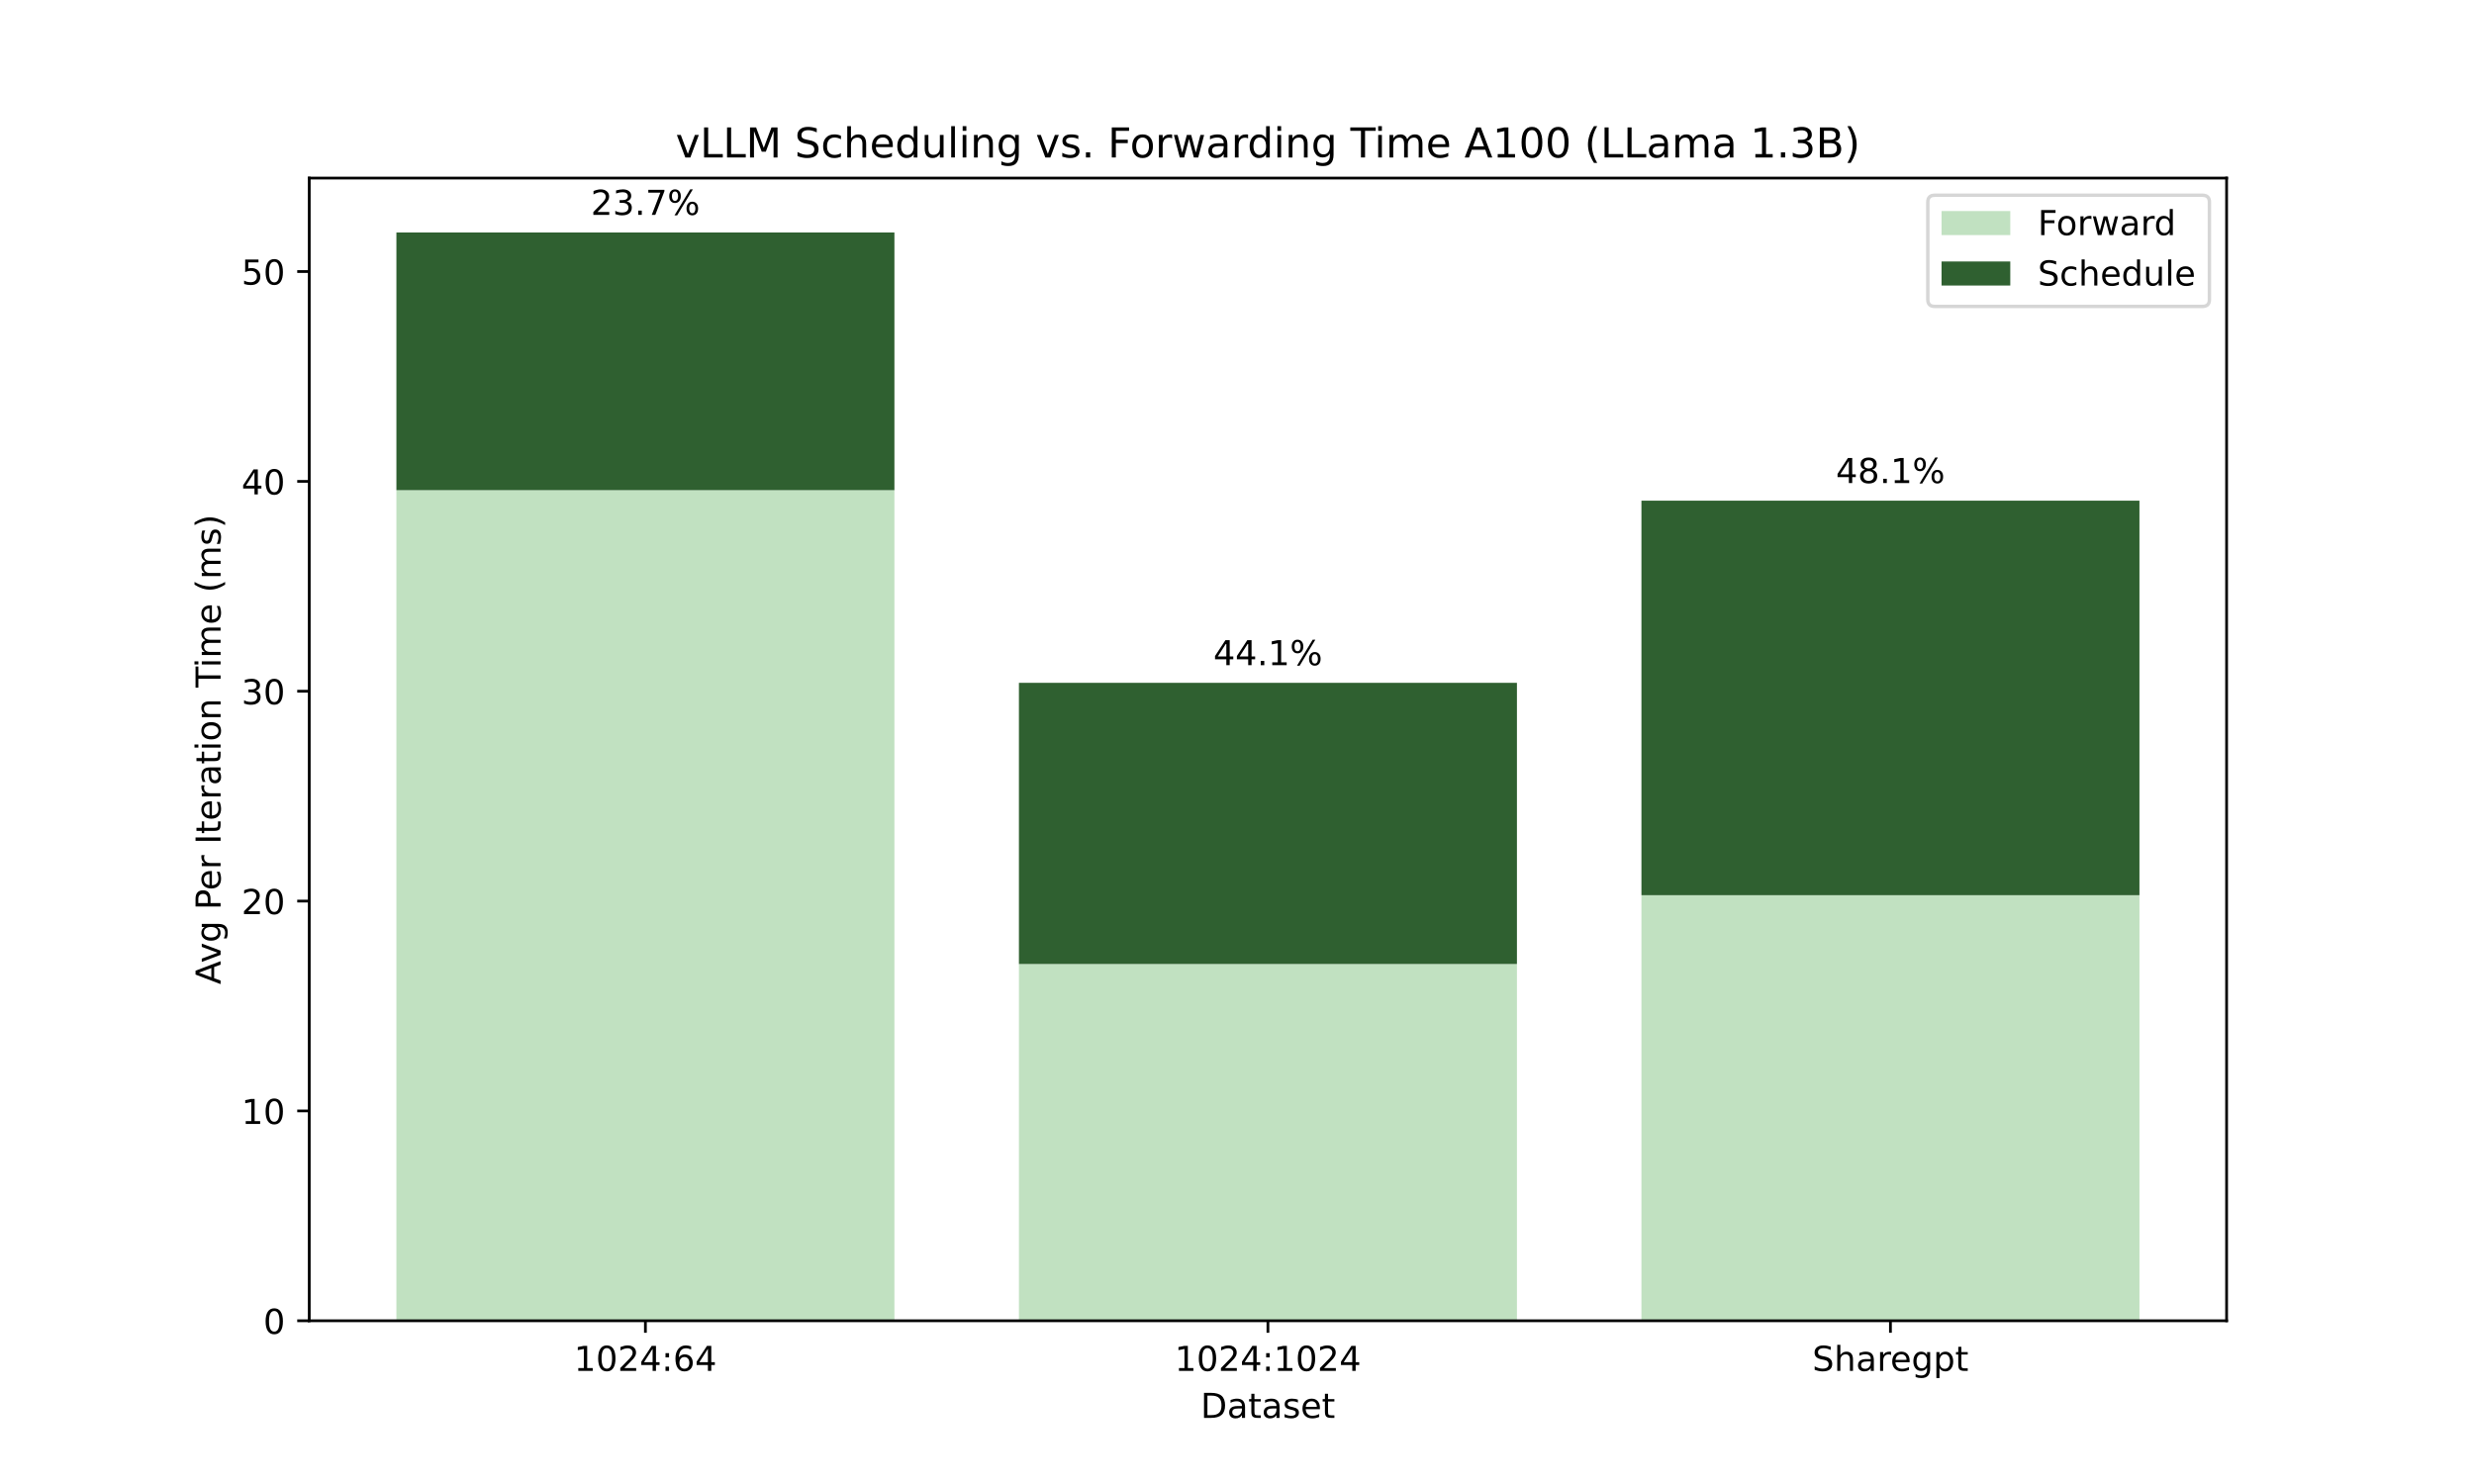
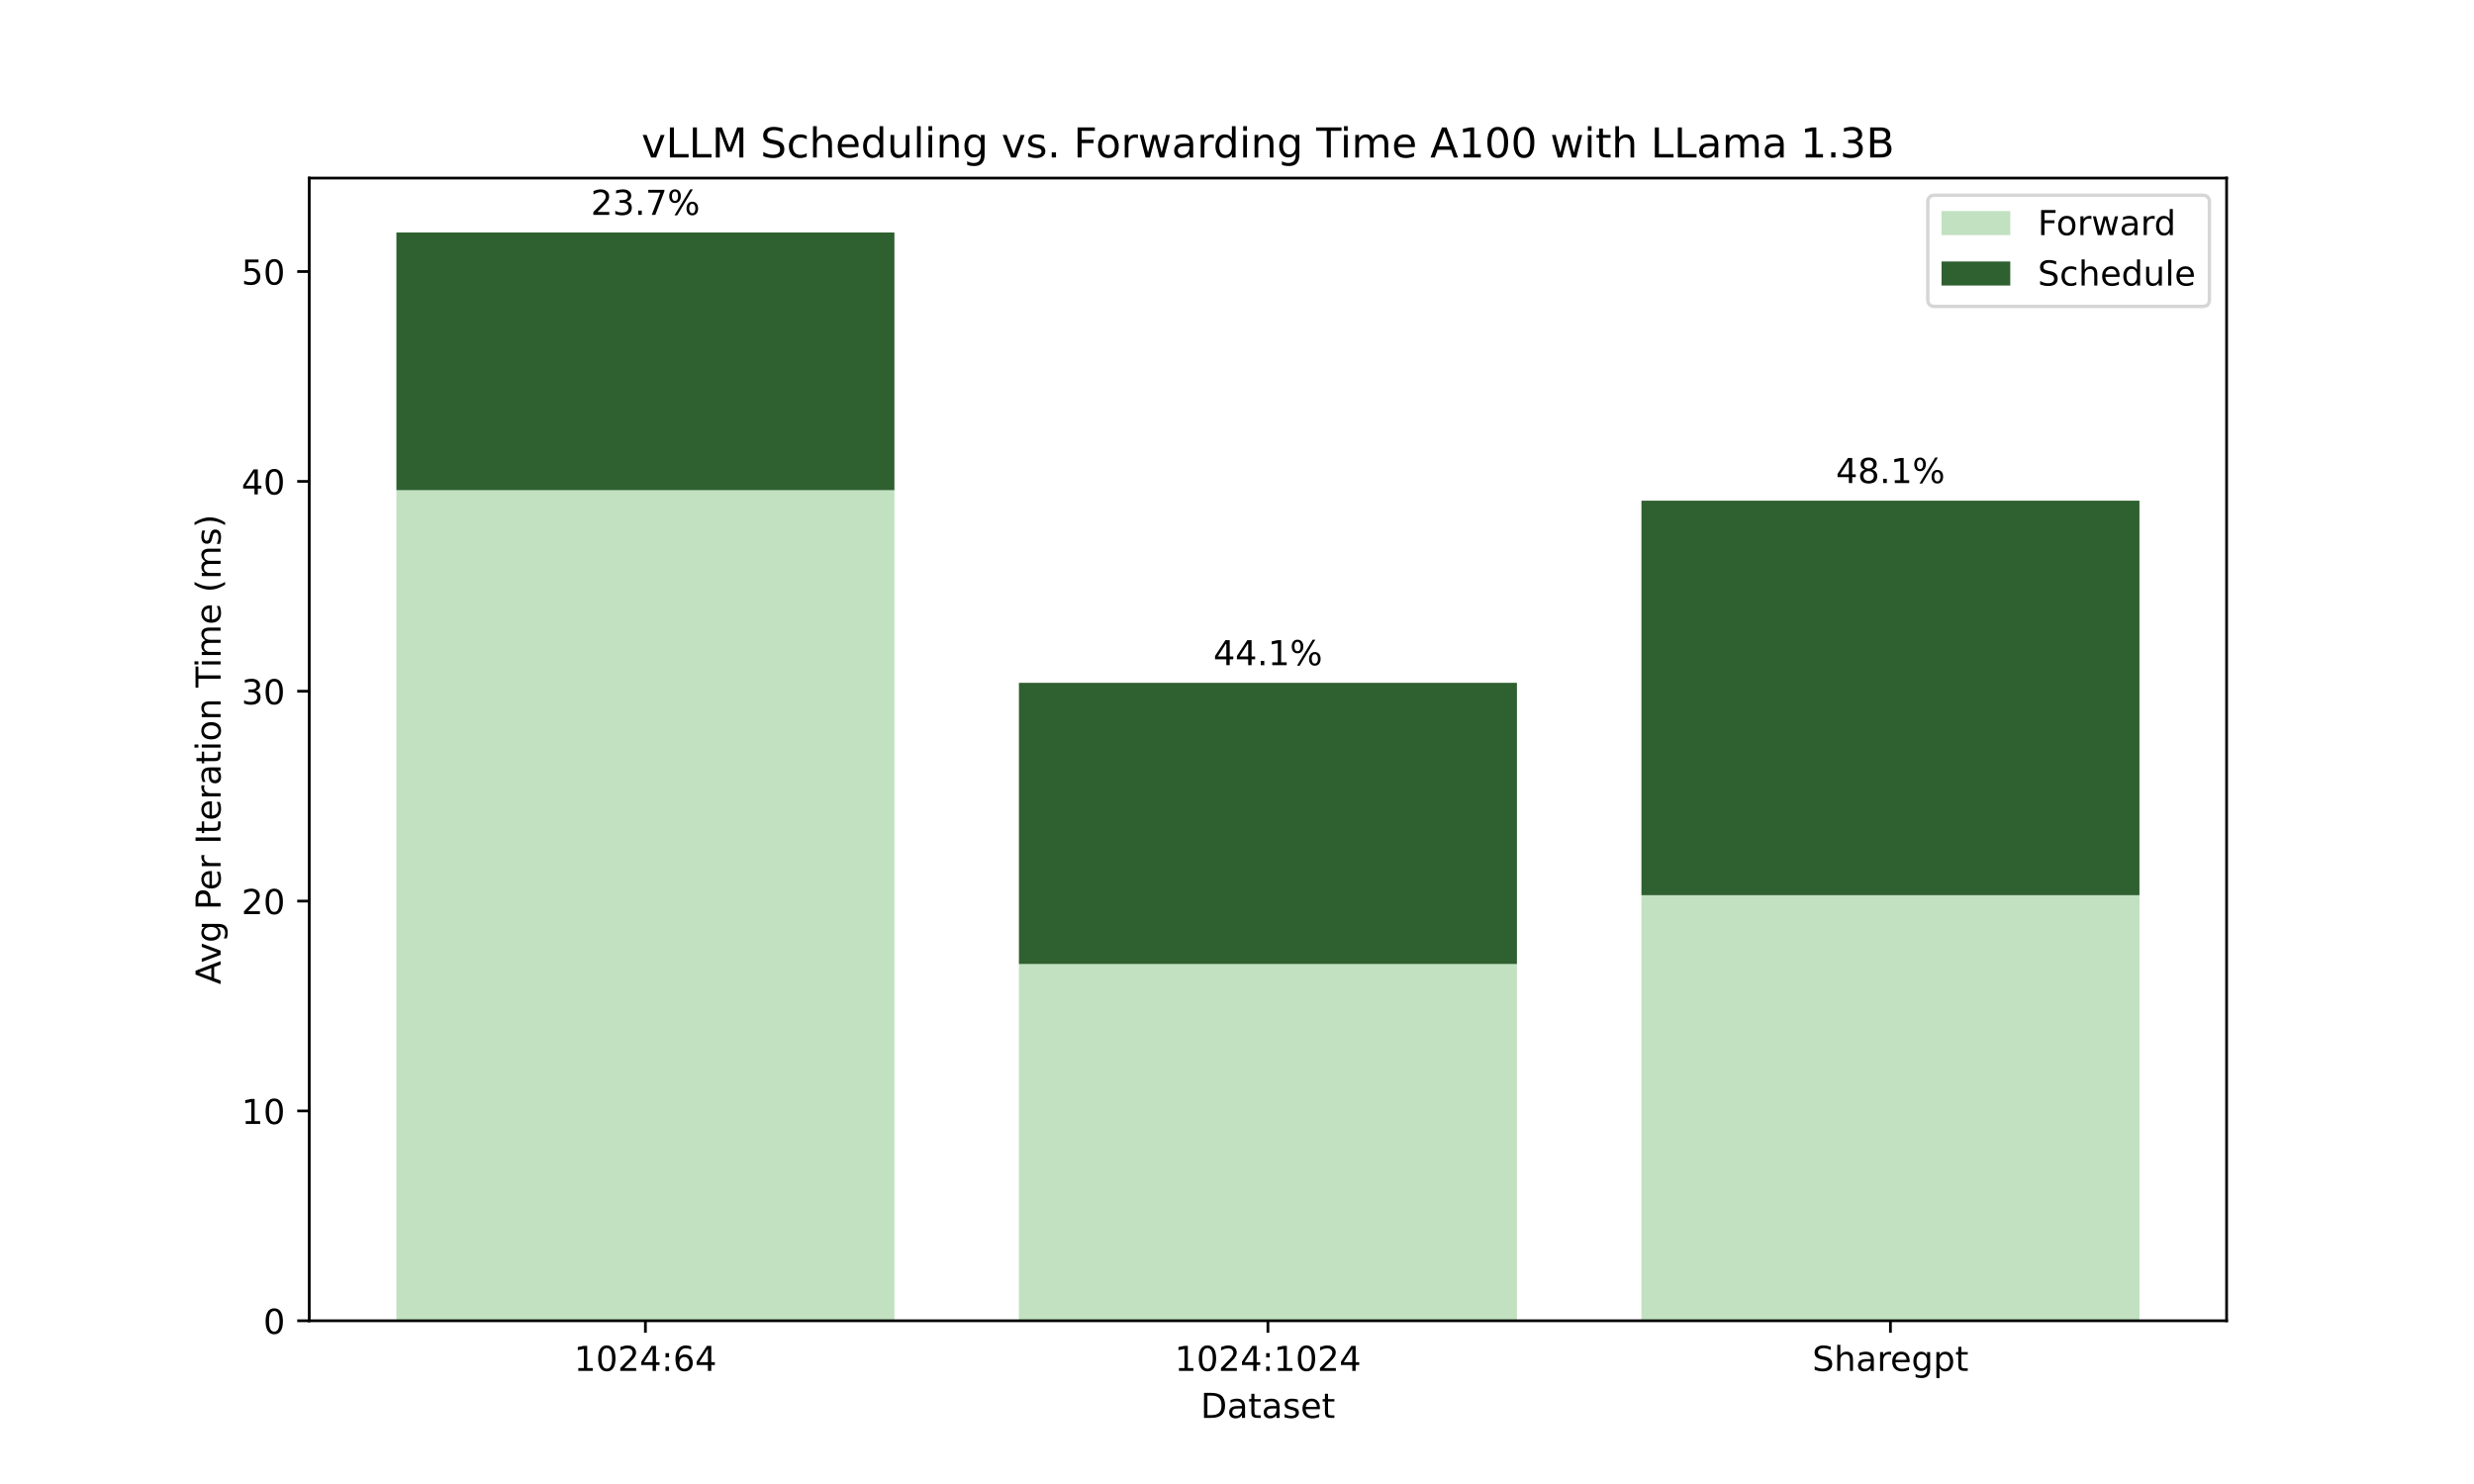
<svg xmlns="http://www.w3.org/2000/svg" xmlns:xlink="http://www.w3.org/1999/xlink" width="720pt" height="432pt" viewBox="0 0 720 432" version="1.1">
  <defs>
    <style type="text/css">*{stroke-linejoin: round; stroke-linecap: butt}</style>
  </defs>
  <g id="figure_1">
    <g id="patch_1">
      <path d="M 0 432  L 720 432  L 720 0  L 0 0  z " style="fill: #ffffff" />
    </g>
    <g id="axes_1">
      <g id="patch_2">
        <path d="M 90 384.48  L 648 384.48  L 648 51.84  L 90 51.84  z " style="fill: #ffffff" />
      </g>
      <g id="patch_3">
-         <path d="M 115.364 384.48  L 260.299 384.48  L 260.299 142.696  L 115.364 142.696  z " clip-path="url(#p7f77160ad7)" style="fill: #c1e1c1" />
+         <path d="M 115.364 384.48  L 260.299 384.48  L 260.299 142.696  L 115.364 142.696  z " clip-path="url(#pe4a992972e)" style="fill: #c1e1c1" />
      </g>
      <g id="patch_4">
-         <path d="M 296.532 384.48  L 441.468 384.48  L 441.468 280.631  L 296.532 280.631  z " clip-path="url(#p7f77160ad7)" style="fill: #c1e1c1" />
+         <path d="M 296.532 384.48  L 441.468 384.48  L 441.468 280.631  L 296.532 280.631  z " clip-path="url(#pe4a992972e)" style="fill: #c1e1c1" />
      </g>
      <g id="patch_5">
-         <path d="M 477.701 384.48  L 622.636 384.48  L 622.636 260.594  L 477.701 260.594  z " clip-path="url(#p7f77160ad7)" style="fill: #c1e1c1" />
+         <path d="M 477.701 384.48  L 622.636 384.48  L 622.636 260.594  L 477.701 260.594  z " clip-path="url(#pe4a992972e)" style="fill: #c1e1c1" />
      </g>
      <g id="patch_6">
-         <path d="M 115.364 142.696  L 260.299 142.696  L 260.299 67.68  L 115.364 67.68  z " clip-path="url(#p7f77160ad7)" style="fill: #2f6030" />
+         <path d="M 115.364 142.696  L 260.299 142.696  L 260.299 67.68  L 115.364 67.68  z " clip-path="url(#pe4a992972e)" style="fill: #2f6030" />
      </g>
      <g id="patch_7">
-         <path d="M 296.532 280.631  L 441.468 280.631  L 441.468 198.774  L 296.532 198.774  z " clip-path="url(#p7f77160ad7)" style="fill: #2f6030" />
+         <path d="M 296.532 280.631  L 441.468 280.631  L 441.468 198.774  L 296.532 198.774  z " clip-path="url(#pe4a992972e)" style="fill: #2f6030" />
      </g>
      <g id="patch_8">
-         <path d="M 477.701 260.594  L 622.636 260.594  L 622.636 145.75  L 477.701 145.75  z " clip-path="url(#p7f77160ad7)" style="fill: #2f6030" />
+         <path d="M 477.701 260.594  L 622.636 260.594  L 622.636 145.75  L 477.701 145.75  z " clip-path="url(#pe4a992972e)" style="fill: #2f6030" />
      </g>
      <g id="matplotlib.axis_1">
        <g id="xtick_1">
          <g id="line2d_1">
            <defs>
-               <path id="md515c2f8da" d="M 0 0  L 0 3.5  " style="stroke: #000000; stroke-width: 0.8" />
+               <path id="mb64f9e9132" d="M 0 0  L 0 3.5  " style="stroke: #000000; stroke-width: 0.8" />
            </defs>
            <g>
-               <use xlink:href="#md515c2f8da" x="187.831" y="384.48" style="stroke: #000000; stroke-width: 0.8" />
+               <use xlink:href="#mb64f9e9132" x="187.831" y="384.48" style="stroke: #000000; stroke-width: 0.8" />
            </g>
          </g>
          <g id="text_1">
            <g transform="translate(167.0593 399.0784) scale(0.1 -0.1)">
              <defs>
                <path id="DejaVuSans-31" d="M 794 531  L 1825 531  L 1825 4091  L 703 3866  L 703 4441  L 1819 4666  L 2450 4666  L 2450 531  L 3481 531  L 3481 0  L 794 0  L 794 531  z " transform="scale(0.015625)" />
                <path id="DejaVuSans-30" d="M 2034 4250  Q 1547 4250 1301 3770  Q 1056 3291 1056 2328  Q 1056 1369 1301 889  Q 1547 409 2034 409  Q 2525 409 2770 889  Q 3016 1369 3016 2328  Q 3016 3291 2770 3770  Q 2525 4250 2034 4250  z M 2034 4750  Q 2819 4750 3233 4129  Q 3647 3509 3647 2328  Q 3647 1150 3233 529  Q 2819 -91 2034 -91  Q 1250 -91 836 529  Q 422 1150 422 2328  Q 422 3509 836 4129  Q 1250 4750 2034 4750  z " transform="scale(0.015625)" />
                <path id="DejaVuSans-32" d="M 1228 531  L 3431 531  L 3431 0  L 469 0  L 469 531  Q 828 903 1448 1529  Q 2069 2156 2228 2338  Q 2531 2678 2651 2914  Q 2772 3150 2772 3378  Q 2772 3750 2511 3984  Q 2250 4219 1831 4219  Q 1534 4219 1204 4116  Q 875 4013 500 3803  L 500 4441  Q 881 4594 1212 4672  Q 1544 4750 1819 4750  Q 2544 4750 2975 4387  Q 3406 4025 3406 3419  Q 3406 3131 3298 2873  Q 3191 2616 2906 2266  Q 2828 2175 2409 1742  Q 1991 1309 1228 531  z " transform="scale(0.015625)" />
                <path id="DejaVuSans-34" d="M 2419 4116  L 825 1625  L 2419 1625  L 2419 4116  z M 2253 4666  L 3047 4666  L 3047 1625  L 3713 1625  L 3713 1100  L 3047 1100  L 3047 0  L 2419 0  L 2419 1100  L 313 1100  L 313 1709  L 2253 4666  z " transform="scale(0.015625)" />
                <path id="DejaVuSans-3a" d="M 750 794  L 1409 794  L 1409 0  L 750 0  L 750 794  z M 750 3309  L 1409 3309  L 1409 2516  L 750 2516  L 750 3309  z " transform="scale(0.015625)" />
                <path id="DejaVuSans-36" d="M 2113 2584  Q 1688 2584 1439 2293  Q 1191 2003 1191 1497  Q 1191 994 1439 701  Q 1688 409 2113 409  Q 2538 409 2786 701  Q 3034 994 3034 1497  Q 3034 2003 2786 2293  Q 2538 2584 2113 2584  z M 3366 4563  L 3366 3988  Q 3128 4100 2886 4159  Q 2644 4219 2406 4219  Q 1781 4219 1451 3797  Q 1122 3375 1075 2522  Q 1259 2794 1537 2939  Q 1816 3084 2150 3084  Q 2853 3084 3261 2657  Q 3669 2231 3669 1497  Q 3669 778 3244 343  Q 2819 -91 2113 -91  Q 1303 -91 875 529  Q 447 1150 447 2328  Q 447 3434 972 4092  Q 1497 4750 2381 4750  Q 2619 4750 2861 4703  Q 3103 4656 3366 4563  z " transform="scale(0.015625)" />
              </defs>
              <use xlink:href="#DejaVuSans-31" />
              <use xlink:href="#DejaVuSans-30" x="63.623" />
              <use xlink:href="#DejaVuSans-32" x="127.246" />
              <use xlink:href="#DejaVuSans-34" x="190.869" />
              <use xlink:href="#DejaVuSans-3a" x="254.492" />
              <use xlink:href="#DejaVuSans-36" x="288.184" />
              <use xlink:href="#DejaVuSans-34" x="351.807" />
            </g>
          </g>
        </g>
        <g id="xtick_2">
          <g id="line2d_2">
            <g>
-               <use xlink:href="#md515c2f8da" x="369" y="384.48" style="stroke: #000000; stroke-width: 0.8" />
+               <use xlink:href="#mb64f9e9132" x="369" y="384.48" style="stroke: #000000; stroke-width: 0.8" />
            </g>
          </g>
          <g id="text_2">
            <g transform="translate(341.8656 399.0784) scale(0.1 -0.1)">
              <use xlink:href="#DejaVuSans-31" />
              <use xlink:href="#DejaVuSans-30" x="63.623" />
              <use xlink:href="#DejaVuSans-32" x="127.246" />
              <use xlink:href="#DejaVuSans-34" x="190.869" />
              <use xlink:href="#DejaVuSans-3a" x="254.492" />
              <use xlink:href="#DejaVuSans-31" x="288.184" />
              <use xlink:href="#DejaVuSans-30" x="351.807" />
              <use xlink:href="#DejaVuSans-32" x="415.43" />
              <use xlink:href="#DejaVuSans-34" x="479.053" />
            </g>
          </g>
        </g>
        <g id="xtick_3">
          <g id="line2d_3">
            <g>
-               <use xlink:href="#md515c2f8da" x="550.169" y="384.48" style="stroke: #000000; stroke-width: 0.8" />
+               <use xlink:href="#mb64f9e9132" x="550.169" y="384.48" style="stroke: #000000; stroke-width: 0.8" />
            </g>
          </g>
          <g id="text_3">
            <g transform="translate(527.4337 399.0784) scale(0.1 -0.1)">
              <defs>
                <path id="DejaVuSans-53" d="M 3425 4513  L 3425 3897  Q 3066 4069 2747 4153  Q 2428 4238 2131 4238  Q 1616 4238 1336 4038  Q 1056 3838 1056 3469  Q 1056 3159 1242 3001  Q 1428 2844 1947 2747  L 2328 2669  Q 3034 2534 3370 2195  Q 3706 1856 3706 1288  Q 3706 609 3251 259  Q 2797 -91 1919 -91  Q 1588 -91 1214 -16  Q 841 59 441 206  L 441 856  Q 825 641 1194 531  Q 1563 422 1919 422  Q 2459 422 2753 634  Q 3047 847 3047 1241  Q 3047 1584 2836 1778  Q 2625 1972 2144 2069  L 1759 2144  Q 1053 2284 737 2584  Q 422 2884 422 3419  Q 422 4038 858 4394  Q 1294 4750 2059 4750  Q 2388 4750 2728 4690  Q 3069 4631 3425 4513  z " transform="scale(0.015625)" />
                <path id="DejaVuSans-68" d="M 3513 2113  L 3513 0  L 2938 0  L 2938 2094  Q 2938 2591 2744 2837  Q 2550 3084 2163 3084  Q 1697 3084 1428 2787  Q 1159 2491 1159 1978  L 1159 0  L 581 0  L 581 4863  L 1159 4863  L 1159 2956  Q 1366 3272 1645 3428  Q 1925 3584 2291 3584  Q 2894 3584 3203 3211  Q 3513 2838 3513 2113  z " transform="scale(0.015625)" />
                <path id="DejaVuSans-61" d="M 2194 1759  Q 1497 1759 1228 1600  Q 959 1441 959 1056  Q 959 750 1161 570  Q 1363 391 1709 391  Q 2188 391 2477 730  Q 2766 1069 2766 1631  L 2766 1759  L 2194 1759  z M 3341 1997  L 3341 0  L 2766 0  L 2766 531  Q 2569 213 2275 61  Q 1981 -91 1556 -91  Q 1019 -91 701 211  Q 384 513 384 1019  Q 384 1609 779 1909  Q 1175 2209 1959 2209  L 2766 2209  L 2766 2266  Q 2766 2663 2505 2880  Q 2244 3097 1772 3097  Q 1472 3097 1187 3025  Q 903 2953 641 2809  L 641 3341  Q 956 3463 1253 3523  Q 1550 3584 1831 3584  Q 2591 3584 2966 3190  Q 3341 2797 3341 1997  z " transform="scale(0.015625)" />
                <path id="DejaVuSans-72" d="M 2631 2963  Q 2534 3019 2420 3045  Q 2306 3072 2169 3072  Q 1681 3072 1420 2755  Q 1159 2438 1159 1844  L 1159 0  L 581 0  L 581 3500  L 1159 3500  L 1159 2956  Q 1341 3275 1631 3429  Q 1922 3584 2338 3584  Q 2397 3584 2469 3576  Q 2541 3569 2628 3553  L 2631 2963  z " transform="scale(0.015625)" />
                <path id="DejaVuSans-65" d="M 3597 1894  L 3597 1613  L 953 1613  Q 991 1019 1311 708  Q 1631 397 2203 397  Q 2534 397 2845 478  Q 3156 559 3463 722  L 3463 178  Q 3153 47 2828 -22  Q 2503 -91 2169 -91  Q 1331 -91 842 396  Q 353 884 353 1716  Q 353 2575 817 3079  Q 1281 3584 2069 3584  Q 2775 3584 3186 3129  Q 3597 2675 3597 1894  z M 3022 2063  Q 3016 2534 2758 2815  Q 2500 3097 2075 3097  Q 1594 3097 1305 2825  Q 1016 2553 972 2059  L 3022 2063  z " transform="scale(0.015625)" />
                <path id="DejaVuSans-67" d="M 2906 1791  Q 2906 2416 2648 2759  Q 2391 3103 1925 3103  Q 1463 3103 1205 2759  Q 947 2416 947 1791  Q 947 1169 1205 825  Q 1463 481 1925 481  Q 2391 481 2648 825  Q 2906 1169 2906 1791  z M 3481 434  Q 3481 -459 3084 -895  Q 2688 -1331 1869 -1331  Q 1566 -1331 1297 -1286  Q 1028 -1241 775 -1147  L 775 -588  Q 1028 -725 1275 -790  Q 1522 -856 1778 -856  Q 2344 -856 2625 -561  Q 2906 -266 2906 331  L 2906 616  Q 2728 306 2450 153  Q 2172 0 1784 0  Q 1141 0 747 490  Q 353 981 353 1791  Q 353 2603 747 3093  Q 1141 3584 1784 3584  Q 2172 3584 2450 3431  Q 2728 3278 2906 2969  L 2906 3500  L 3481 3500  L 3481 434  z " transform="scale(0.015625)" />
                <path id="DejaVuSans-70" d="M 1159 525  L 1159 -1331  L 581 -1331  L 581 3500  L 1159 3500  L 1159 2969  Q 1341 3281 1617 3432  Q 1894 3584 2278 3584  Q 2916 3584 3314 3078  Q 3713 2572 3713 1747  Q 3713 922 3314 415  Q 2916 -91 2278 -91  Q 1894 -91 1617 61  Q 1341 213 1159 525  z M 3116 1747  Q 3116 2381 2855 2742  Q 2594 3103 2138 3103  Q 1681 3103 1420 2742  Q 1159 2381 1159 1747  Q 1159 1113 1420 752  Q 1681 391 2138 391  Q 2594 391 2855 752  Q 3116 1113 3116 1747  z " transform="scale(0.015625)" />
                <path id="DejaVuSans-74" d="M 1172 4494  L 1172 3500  L 2356 3500  L 2356 3053  L 1172 3053  L 1172 1153  Q 1172 725 1289 603  Q 1406 481 1766 481  L 2356 481  L 2356 0  L 1766 0  Q 1100 0 847 248  Q 594 497 594 1153  L 594 3053  L 172 3053  L 172 3500  L 594 3500  L 594 4494  L 1172 4494  z " transform="scale(0.015625)" />
              </defs>
              <use xlink:href="#DejaVuSans-53" />
              <use xlink:href="#DejaVuSans-68" x="63.477" />
              <use xlink:href="#DejaVuSans-61" x="126.855" />
              <use xlink:href="#DejaVuSans-72" x="188.135" />
              <use xlink:href="#DejaVuSans-65" x="226.998" />
              <use xlink:href="#DejaVuSans-67" x="288.521" />
              <use xlink:href="#DejaVuSans-70" x="351.998" />
              <use xlink:href="#DejaVuSans-74" x="415.475" />
            </g>
          </g>
        </g>
        <g id="text_4">
          <g transform="translate(349.4203 412.7566) scale(0.1 -0.1)">
            <defs>
              <path id="DejaVuSans-44" d="M 1259 4147  L 1259 519  L 2022 519  Q 2988 519 3436 956  Q 3884 1394 3884 2338  Q 3884 3275 3436 3711  Q 2988 4147 2022 4147  L 1259 4147  z M 628 4666  L 1925 4666  Q 3281 4666 3915 4102  Q 4550 3538 4550 2338  Q 4550 1131 3912 565  Q 3275 0 1925 0  L 628 0  L 628 4666  z " transform="scale(0.015625)" />
              <path id="DejaVuSans-73" d="M 2834 3397  L 2834 2853  Q 2591 2978 2328 3040  Q 2066 3103 1784 3103  Q 1356 3103 1142 2972  Q 928 2841 928 2578  Q 928 2378 1081 2264  Q 1234 2150 1697 2047  L 1894 2003  Q 2506 1872 2764 1633  Q 3022 1394 3022 966  Q 3022 478 2636 193  Q 2250 -91 1575 -91  Q 1294 -91 989 -36  Q 684 19 347 128  L 347 722  Q 666 556 975 473  Q 1284 391 1588 391  Q 1994 391 2212 530  Q 2431 669 2431 922  Q 2431 1156 2273 1281  Q 2116 1406 1581 1522  L 1381 1569  Q 847 1681 609 1914  Q 372 2147 372 2553  Q 372 3047 722 3315  Q 1072 3584 1716 3584  Q 2034 3584 2315 3537  Q 2597 3491 2834 3397  z " transform="scale(0.015625)" />
            </defs>
            <use xlink:href="#DejaVuSans-44" />
            <use xlink:href="#DejaVuSans-61" x="77.002" />
            <use xlink:href="#DejaVuSans-74" x="138.281" />
            <use xlink:href="#DejaVuSans-61" x="177.49" />
            <use xlink:href="#DejaVuSans-73" x="238.77" />
            <use xlink:href="#DejaVuSans-65" x="290.869" />
            <use xlink:href="#DejaVuSans-74" x="352.393" />
          </g>
        </g>
      </g>
      <g id="matplotlib.axis_2">
        <g id="ytick_1">
          <g id="line2d_4">
            <defs>
-               <path id="mf60bbda74c" d="M 0 0  L -3.5 0  " style="stroke: #000000; stroke-width: 0.8" />
+               <path id="m7c27e9c48a" d="M 0 0  L -3.5 0  " style="stroke: #000000; stroke-width: 0.8" />
            </defs>
            <g>
-               <use xlink:href="#mf60bbda74c" x="90" y="384.48" style="stroke: #000000; stroke-width: 0.8" />
+               <use xlink:href="#m7c27e9c48a" x="90" y="384.48" style="stroke: #000000; stroke-width: 0.8" />
            </g>
          </g>
          <g id="text_5">
            <g transform="translate(76.6375 388.2792) scale(0.1 -0.1)">
              <use xlink:href="#DejaVuSans-30" />
            </g>
          </g>
        </g>
        <g id="ytick_2">
          <g id="line2d_5">
            <g>
-               <use xlink:href="#mf60bbda74c" x="90" y="323.392" style="stroke: #000000; stroke-width: 0.8" />
+               <use xlink:href="#m7c27e9c48a" x="90" y="323.392" style="stroke: #000000; stroke-width: 0.8" />
            </g>
          </g>
          <g id="text_6">
            <g transform="translate(70.275 327.1917) scale(0.1 -0.1)">
              <use xlink:href="#DejaVuSans-31" />
              <use xlink:href="#DejaVuSans-30" x="63.623" />
            </g>
          </g>
        </g>
        <g id="ytick_3">
          <g id="line2d_6">
            <g>
-               <use xlink:href="#mf60bbda74c" x="90" y="262.305" style="stroke: #000000; stroke-width: 0.8" />
+               <use xlink:href="#m7c27e9c48a" x="90" y="262.305" style="stroke: #000000; stroke-width: 0.8" />
            </g>
          </g>
          <g id="text_7">
            <g transform="translate(70.275 266.1041) scale(0.1 -0.1)">
              <use xlink:href="#DejaVuSans-32" />
              <use xlink:href="#DejaVuSans-30" x="63.623" />
            </g>
          </g>
        </g>
        <g id="ytick_4">
          <g id="line2d_7">
            <g>
-               <use xlink:href="#mf60bbda74c" x="90" y="201.217" style="stroke: #000000; stroke-width: 0.8" />
+               <use xlink:href="#m7c27e9c48a" x="90" y="201.217" style="stroke: #000000; stroke-width: 0.8" />
            </g>
          </g>
          <g id="text_8">
            <g transform="translate(70.275 205.0166) scale(0.1 -0.1)">
              <defs>
                <path id="DejaVuSans-33" d="M 2597 2516  Q 3050 2419 3304 2112  Q 3559 1806 3559 1356  Q 3559 666 3084 287  Q 2609 -91 1734 -91  Q 1441 -91 1130 -33  Q 819 25 488 141  L 488 750  Q 750 597 1062 519  Q 1375 441 1716 441  Q 2309 441 2620 675  Q 2931 909 2931 1356  Q 2931 1769 2642 2001  Q 2353 2234 1838 2234  L 1294 2234  L 1294 2753  L 1863 2753  Q 2328 2753 2575 2939  Q 2822 3125 2822 3475  Q 2822 3834 2567 4026  Q 2313 4219 1838 4219  Q 1578 4219 1281 4162  Q 984 4106 628 3988  L 628 4550  Q 988 4650 1302 4700  Q 1616 4750 1894 4750  Q 2613 4750 3031 4423  Q 3450 4097 3450 3541  Q 3450 3153 3228 2886  Q 3006 2619 2597 2516  z " transform="scale(0.015625)" />
              </defs>
              <use xlink:href="#DejaVuSans-33" />
              <use xlink:href="#DejaVuSans-30" x="63.623" />
            </g>
          </g>
        </g>
        <g id="ytick_5">
          <g id="line2d_8">
            <g>
-               <use xlink:href="#mf60bbda74c" x="90" y="140.13" style="stroke: #000000; stroke-width: 0.8" />
+               <use xlink:href="#m7c27e9c48a" x="90" y="140.13" style="stroke: #000000; stroke-width: 0.8" />
            </g>
          </g>
          <g id="text_9">
            <g transform="translate(70.275 143.929) scale(0.1 -0.1)">
              <use xlink:href="#DejaVuSans-34" />
              <use xlink:href="#DejaVuSans-30" x="63.623" />
            </g>
          </g>
        </g>
        <g id="ytick_6">
          <g id="line2d_9">
            <g>
-               <use xlink:href="#mf60bbda74c" x="90" y="79.042" style="stroke: #000000; stroke-width: 0.8" />
+               <use xlink:href="#m7c27e9c48a" x="90" y="79.042" style="stroke: #000000; stroke-width: 0.8" />
            </g>
          </g>
          <g id="text_10">
            <g transform="translate(70.275 82.8415) scale(0.1 -0.1)">
              <defs>
                <path id="DejaVuSans-35" d="M 691 4666  L 3169 4666  L 3169 4134  L 1269 4134  L 1269 2991  Q 1406 3038 1543 3061  Q 1681 3084 1819 3084  Q 2600 3084 3056 2656  Q 3513 2228 3513 1497  Q 3513 744 3044 326  Q 2575 -91 1722 -91  Q 1428 -91 1123 -41  Q 819 9 494 109  L 494 744  Q 775 591 1075 516  Q 1375 441 1709 441  Q 2250 441 2565 725  Q 2881 1009 2881 1497  Q 2881 1984 2565 2268  Q 2250 2553 1709 2553  Q 1456 2553 1204 2497  Q 953 2441 691 2322  L 691 4666  z " transform="scale(0.015625)" />
              </defs>
              <use xlink:href="#DejaVuSans-35" />
              <use xlink:href="#DejaVuSans-30" x="63.623" />
            </g>
          </g>
        </g>
        <g id="text_11">
          <g transform="translate(64.19531 286.5608) rotate(-90) scale(0.1 -0.1)">
            <defs>
              <path id="DejaVuSans-41" d="M 2188 4044  L 1331 1722  L 3047 1722  L 2188 4044  z M 1831 4666  L 2547 4666  L 4325 0  L 3669 0  L 3244 1197  L 1141 1197  L 716 0  L 50 0  L 1831 4666  z " transform="scale(0.015625)" />
              <path id="DejaVuSans-76" d="M 191 3500  L 800 3500  L 1894 563  L 2988 3500  L 3597 3500  L 2284 0  L 1503 0  L 191 3500  z " transform="scale(0.015625)" />
              <path id="DejaVuSans-20" transform="scale(0.015625)" />
              <path id="DejaVuSans-50" d="M 1259 4147  L 1259 2394  L 2053 2394  Q 2494 2394 2734 2622  Q 2975 2850 2975 3272  Q 2975 3691 2734 3919  Q 2494 4147 2053 4147  L 1259 4147  z M 628 4666  L 2053 4666  Q 2838 4666 3239 4311  Q 3641 3956 3641 3272  Q 3641 2581 3239 2228  Q 2838 1875 2053 1875  L 1259 1875  L 1259 0  L 628 0  L 628 4666  z " transform="scale(0.015625)" />
              <path id="DejaVuSans-49" d="M 628 4666  L 1259 4666  L 1259 0  L 628 0  L 628 4666  z " transform="scale(0.015625)" />
              <path id="DejaVuSans-69" d="M 603 3500  L 1178 3500  L 1178 0  L 603 0  L 603 3500  z M 603 4863  L 1178 4863  L 1178 4134  L 603 4134  L 603 4863  z " transform="scale(0.015625)" />
              <path id="DejaVuSans-6f" d="M 1959 3097  Q 1497 3097 1228 2736  Q 959 2375 959 1747  Q 959 1119 1226 758  Q 1494 397 1959 397  Q 2419 397 2687 759  Q 2956 1122 2956 1747  Q 2956 2369 2687 2733  Q 2419 3097 1959 3097  z M 1959 3584  Q 2709 3584 3137 3096  Q 3566 2609 3566 1747  Q 3566 888 3137 398  Q 2709 -91 1959 -91  Q 1206 -91 779 398  Q 353 888 353 1747  Q 353 2609 779 3096  Q 1206 3584 1959 3584  z " transform="scale(0.015625)" />
              <path id="DejaVuSans-6e" d="M 3513 2113  L 3513 0  L 2938 0  L 2938 2094  Q 2938 2591 2744 2837  Q 2550 3084 2163 3084  Q 1697 3084 1428 2787  Q 1159 2491 1159 1978  L 1159 0  L 581 0  L 581 3500  L 1159 3500  L 1159 2956  Q 1366 3272 1645 3428  Q 1925 3584 2291 3584  Q 2894 3584 3203 3211  Q 3513 2838 3513 2113  z " transform="scale(0.015625)" />
              <path id="DejaVuSans-54" d="M -19 4666  L 3928 4666  L 3928 4134  L 2272 4134  L 2272 0  L 1638 0  L 1638 4134  L -19 4134  L -19 4666  z " transform="scale(0.015625)" />
              <path id="DejaVuSans-6d" d="M 3328 2828  Q 3544 3216 3844 3400  Q 4144 3584 4550 3584  Q 5097 3584 5394 3201  Q 5691 2819 5691 2113  L 5691 0  L 5113 0  L 5113 2094  Q 5113 2597 4934 2840  Q 4756 3084 4391 3084  Q 3944 3084 3684 2787  Q 3425 2491 3425 1978  L 3425 0  L 2847 0  L 2847 2094  Q 2847 2600 2669 2842  Q 2491 3084 2119 3084  Q 1678 3084 1418 2786  Q 1159 2488 1159 1978  L 1159 0  L 581 0  L 581 3500  L 1159 3500  L 1159 2956  Q 1356 3278 1631 3431  Q 1906 3584 2284 3584  Q 2666 3584 2933 3390  Q 3200 3197 3328 2828  z " transform="scale(0.015625)" />
              <path id="DejaVuSans-28" d="M 1984 4856  Q 1566 4138 1362 3434  Q 1159 2731 1159 2009  Q 1159 1288 1364 580  Q 1569 -128 1984 -844  L 1484 -844  Q 1016 -109 783 600  Q 550 1309 550 2009  Q 550 2706 781 3412  Q 1013 4119 1484 4856  L 1984 4856  z " transform="scale(0.015625)" />
              <path id="DejaVuSans-29" d="M 513 4856  L 1013 4856  Q 1481 4119 1714 3412  Q 1947 2706 1947 2009  Q 1947 1309 1714 600  Q 1481 -109 1013 -844  L 513 -844  Q 928 -128 1133 580  Q 1338 1288 1338 2009  Q 1338 2731 1133 3434  Q 928 4138 513 4856  z " transform="scale(0.015625)" />
            </defs>
            <use xlink:href="#DejaVuSans-41" />
            <use xlink:href="#DejaVuSans-76" x="62.533" />
            <use xlink:href="#DejaVuSans-67" x="121.713" />
            <use xlink:href="#DejaVuSans-20" x="185.189" />
            <use xlink:href="#DejaVuSans-50" x="216.977" />
            <use xlink:href="#DejaVuSans-65" x="273.654" />
            <use xlink:href="#DejaVuSans-72" x="335.178" />
            <use xlink:href="#DejaVuSans-20" x="376.291" />
            <use xlink:href="#DejaVuSans-49" x="408.078" />
            <use xlink:href="#DejaVuSans-74" x="437.57" />
            <use xlink:href="#DejaVuSans-65" x="476.779" />
            <use xlink:href="#DejaVuSans-72" x="538.303" />
            <use xlink:href="#DejaVuSans-61" x="579.416" />
            <use xlink:href="#DejaVuSans-74" x="640.695" />
            <use xlink:href="#DejaVuSans-69" x="679.904" />
            <use xlink:href="#DejaVuSans-6f" x="707.688" />
            <use xlink:href="#DejaVuSans-6e" x="768.869" />
            <use xlink:href="#DejaVuSans-20" x="832.248" />
            <use xlink:href="#DejaVuSans-54" x="864.035" />
            <use xlink:href="#DejaVuSans-69" x="921.994" />
            <use xlink:href="#DejaVuSans-6d" x="949.777" />
            <use xlink:href="#DejaVuSans-65" x="1047.189" />
            <use xlink:href="#DejaVuSans-20" x="1108.713" />
            <use xlink:href="#DejaVuSans-28" x="1140.5" />
            <use xlink:href="#DejaVuSans-6d" x="1179.514" />
            <use xlink:href="#DejaVuSans-73" x="1276.926" />
            <use xlink:href="#DejaVuSans-29" x="1329.025" />
          </g>
        </g>
      </g>
      <g id="patch_9">
        <path d="M 90 384.48  L 90 51.84  " style="fill: none; stroke: #000000; stroke-width: 0.8; stroke-linejoin: miter; stroke-linecap: square" />
      </g>
      <g id="patch_10">
        <path d="M 648 384.48  L 648 51.84  " style="fill: none; stroke: #000000; stroke-width: 0.8; stroke-linejoin: miter; stroke-linecap: square" />
      </g>
      <g id="patch_11">
        <path d="M 90 384.48  L 648 384.48  " style="fill: none; stroke: #000000; stroke-width: 0.8; stroke-linejoin: miter; stroke-linecap: square" />
      </g>
      <g id="patch_12">
        <path d="M 90 51.84  L 648 51.84  " style="fill: none; stroke: #000000; stroke-width: 0.8; stroke-linejoin: miter; stroke-linecap: square" />
      </g>
      <g id="text_12">
        <g transform="translate(171.9476 62.54594) scale(0.1 -0.1)">
          <defs>
            <path id="DejaVuSans-2e" d="M 684 794  L 1344 794  L 1344 0  L 684 0  L 684 794  z " transform="scale(0.015625)" />
            <path id="DejaVuSans-37" d="M 525 4666  L 3525 4666  L 3525 4397  L 1831 0  L 1172 0  L 2766 4134  L 525 4134  L 525 4666  z " transform="scale(0.015625)" />
            <path id="DejaVuSans-25" d="M 4653 2053  Q 4381 2053 4226 1822  Q 4072 1591 4072 1178  Q 4072 772 4226 539  Q 4381 306 4653 306  Q 4919 306 5073 539  Q 5228 772 5228 1178  Q 5228 1588 5073 1820  Q 4919 2053 4653 2053  z M 4653 2450  Q 5147 2450 5437 2106  Q 5728 1763 5728 1178  Q 5728 594 5436 251  Q 5144 -91 4653 -91  Q 4153 -91 3862 251  Q 3572 594 3572 1178  Q 3572 1766 3864 2108  Q 4156 2450 4653 2450  z M 1428 4353  Q 1159 4353 1004 4120  Q 850 3888 850 3481  Q 850 3069 1003 2837  Q 1156 2606 1428 2606  Q 1700 2606 1854 2837  Q 2009 3069 2009 3481  Q 2009 3884 1853 4118  Q 1697 4353 1428 4353  z M 4250 4750  L 4750 4750  L 1831 -91  L 1331 -91  L 4250 4750  z M 1428 4750  Q 1922 4750 2215 4408  Q 2509 4066 2509 3481  Q 2509 2891 2217 2550  Q 1925 2209 1428 2209  Q 931 2209 642 2551  Q 353 2894 353 3481  Q 353 4063 643 4406  Q 934 4750 1428 4750  z " transform="scale(0.015625)" />
          </defs>
          <use xlink:href="#DejaVuSans-32" />
          <use xlink:href="#DejaVuSans-33" x="63.623" />
          <use xlink:href="#DejaVuSans-2e" x="127.246" />
          <use xlink:href="#DejaVuSans-37" x="159.033" />
          <use xlink:href="#DejaVuSans-25" x="222.656" />
        </g>
      </g>
      <g id="text_13">
        <g transform="translate(353.1164 193.6398) scale(0.1 -0.1)">
          <use xlink:href="#DejaVuSans-34" />
          <use xlink:href="#DejaVuSans-34" x="63.623" />
          <use xlink:href="#DejaVuSans-2e" x="127.246" />
          <use xlink:href="#DejaVuSans-31" x="159.033" />
          <use xlink:href="#DejaVuSans-25" x="222.656" />
        </g>
      </g>
      <g id="text_14">
        <g transform="translate(534.2852 140.6158) scale(0.1 -0.1)">
          <defs>
            <path id="DejaVuSans-38" d="M 2034 2216  Q 1584 2216 1326 1975  Q 1069 1734 1069 1313  Q 1069 891 1326 650  Q 1584 409 2034 409  Q 2484 409 2743 651  Q 3003 894 3003 1313  Q 3003 1734 2745 1975  Q 2488 2216 2034 2216  z M 1403 2484  Q 997 2584 770 2862  Q 544 3141 544 3541  Q 544 4100 942 4425  Q 1341 4750 2034 4750  Q 2731 4750 3128 4425  Q 3525 4100 3525 3541  Q 3525 3141 3298 2862  Q 3072 2584 2669 2484  Q 3125 2378 3379 2068  Q 3634 1759 3634 1313  Q 3634 634 3220 271  Q 2806 -91 2034 -91  Q 1263 -91 848 271  Q 434 634 434 1313  Q 434 1759 690 2068  Q 947 2378 1403 2484  z M 1172 3481  Q 1172 3119 1398 2916  Q 1625 2713 2034 2713  Q 2441 2713 2670 2916  Q 2900 3119 2900 3481  Q 2900 3844 2670 4047  Q 2441 4250 2034 4250  Q 1625 4250 1398 4047  Q 1172 3844 1172 3481  z " transform="scale(0.015625)" />
          </defs>
          <use xlink:href="#DejaVuSans-34" />
          <use xlink:href="#DejaVuSans-38" x="63.623" />
          <use xlink:href="#DejaVuSans-2e" x="127.246" />
          <use xlink:href="#DejaVuSans-31" x="159.033" />
          <use xlink:href="#DejaVuSans-25" x="222.656" />
        </g>
      </g>
      <g id="text_15">
-         <g transform="translate(196.6284 45.84) scale(0.12 -0.12)">
+         <g transform="translate(186.675 45.84) scale(0.12 -0.12)">
          <defs>
            <path id="DejaVuSans-4c" d="M 628 4666  L 1259 4666  L 1259 531  L 3531 531  L 3531 0  L 628 0  L 628 4666  z " transform="scale(0.015625)" />
            <path id="DejaVuSans-4d" d="M 628 4666  L 1569 4666  L 2759 1491  L 3956 4666  L 4897 4666  L 4897 0  L 4281 0  L 4281 4097  L 3078 897  L 2444 897  L 1241 4097  L 1241 0  L 628 0  L 628 4666  z " transform="scale(0.015625)" />
            <path id="DejaVuSans-63" d="M 3122 3366  L 3122 2828  Q 2878 2963 2633 3030  Q 2388 3097 2138 3097  Q 1578 3097 1268 2742  Q 959 2388 959 1747  Q 959 1106 1268 751  Q 1578 397 2138 397  Q 2388 397 2633 464  Q 2878 531 3122 666  L 3122 134  Q 2881 22 2623 -34  Q 2366 -91 2075 -91  Q 1284 -91 818 406  Q 353 903 353 1747  Q 353 2603 823 3093  Q 1294 3584 2113 3584  Q 2378 3584 2631 3529  Q 2884 3475 3122 3366  z " transform="scale(0.015625)" />
            <path id="DejaVuSans-64" d="M 2906 2969  L 2906 4863  L 3481 4863  L 3481 0  L 2906 0  L 2906 525  Q 2725 213 2448 61  Q 2172 -91 1784 -91  Q 1150 -91 751 415  Q 353 922 353 1747  Q 353 2572 751 3078  Q 1150 3584 1784 3584  Q 2172 3584 2448 3432  Q 2725 3281 2906 2969  z M 947 1747  Q 947 1113 1208 752  Q 1469 391 1925 391  Q 2381 391 2643 752  Q 2906 1113 2906 1747  Q 2906 2381 2643 2742  Q 2381 3103 1925 3103  Q 1469 3103 1208 2742  Q 947 2381 947 1747  z " transform="scale(0.015625)" />
            <path id="DejaVuSans-75" d="M 544 1381  L 544 3500  L 1119 3500  L 1119 1403  Q 1119 906 1312 657  Q 1506 409 1894 409  Q 2359 409 2629 706  Q 2900 1003 2900 1516  L 2900 3500  L 3475 3500  L 3475 0  L 2900 0  L 2900 538  Q 2691 219 2414 64  Q 2138 -91 1772 -91  Q 1169 -91 856 284  Q 544 659 544 1381  z M 1991 3584  L 1991 3584  z " transform="scale(0.015625)" />
            <path id="DejaVuSans-6c" d="M 603 4863  L 1178 4863  L 1178 0  L 603 0  L 603 4863  z " transform="scale(0.015625)" />
            <path id="DejaVuSans-46" d="M 628 4666  L 3309 4666  L 3309 4134  L 1259 4134  L 1259 2759  L 3109 2759  L 3109 2228  L 1259 2228  L 1259 0  L 628 0  L 628 4666  z " transform="scale(0.015625)" />
            <path id="DejaVuSans-77" d="M 269 3500  L 844 3500  L 1563 769  L 2278 3500  L 2956 3500  L 3675 769  L 4391 3500  L 4966 3500  L 4050 0  L 3372 0  L 2619 2869  L 1863 0  L 1184 0  L 269 3500  z " transform="scale(0.015625)" />
            <path id="DejaVuSans-42" d="M 1259 2228  L 1259 519  L 2272 519  Q 2781 519 3026 730  Q 3272 941 3272 1375  Q 3272 1813 3026 2020  Q 2781 2228 2272 2228  L 1259 2228  z M 1259 4147  L 1259 2741  L 2194 2741  Q 2656 2741 2882 2914  Q 3109 3088 3109 3444  Q 3109 3797 2882 3972  Q 2656 4147 2194 4147  L 1259 4147  z M 628 4666  L 2241 4666  Q 2963 4666 3353 4366  Q 3744 4066 3744 3513  Q 3744 3084 3544 2831  Q 3344 2578 2956 2516  Q 3422 2416 3680 2098  Q 3938 1781 3938 1306  Q 3938 681 3513 340  Q 3088 0 2303 0  L 628 0  L 628 4666  z " transform="scale(0.015625)" />
          </defs>
          <use xlink:href="#DejaVuSans-76" />
          <use xlink:href="#DejaVuSans-4c" x="59.18" />
          <use xlink:href="#DejaVuSans-4c" x="114.893" />
          <use xlink:href="#DejaVuSans-4d" x="170.605" />
          <use xlink:href="#DejaVuSans-20" x="256.885" />
          <use xlink:href="#DejaVuSans-53" x="288.672" />
          <use xlink:href="#DejaVuSans-63" x="352.148" />
          <use xlink:href="#DejaVuSans-68" x="407.129" />
          <use xlink:href="#DejaVuSans-65" x="470.508" />
          <use xlink:href="#DejaVuSans-64" x="532.031" />
          <use xlink:href="#DejaVuSans-75" x="595.508" />
          <use xlink:href="#DejaVuSans-6c" x="658.887" />
          <use xlink:href="#DejaVuSans-69" x="686.67" />
          <use xlink:href="#DejaVuSans-6e" x="714.453" />
          <use xlink:href="#DejaVuSans-67" x="777.832" />
          <use xlink:href="#DejaVuSans-20" x="841.309" />
          <use xlink:href="#DejaVuSans-76" x="873.096" />
          <use xlink:href="#DejaVuSans-73" x="932.275" />
          <use xlink:href="#DejaVuSans-2e" x="984.375" />
          <use xlink:href="#DejaVuSans-20" x="1016.162" />
          <use xlink:href="#DejaVuSans-46" x="1047.949" />
          <use xlink:href="#DejaVuSans-6f" x="1101.844" />
          <use xlink:href="#DejaVuSans-72" x="1163.025" />
          <use xlink:href="#DejaVuSans-77" x="1204.139" />
          <use xlink:href="#DejaVuSans-61" x="1285.926" />
          <use xlink:href="#DejaVuSans-72" x="1347.205" />
          <use xlink:href="#DejaVuSans-64" x="1386.568" />
          <use xlink:href="#DejaVuSans-69" x="1450.045" />
          <use xlink:href="#DejaVuSans-6e" x="1477.828" />
          <use xlink:href="#DejaVuSans-67" x="1541.207" />
          <use xlink:href="#DejaVuSans-20" x="1604.684" />
          <use xlink:href="#DejaVuSans-54" x="1636.471" />
          <use xlink:href="#DejaVuSans-69" x="1694.43" />
          <use xlink:href="#DejaVuSans-6d" x="1722.213" />
          <use xlink:href="#DejaVuSans-65" x="1819.625" />
          <use xlink:href="#DejaVuSans-20" x="1881.148" />
          <use xlink:href="#DejaVuSans-41" x="1912.936" />
          <use xlink:href="#DejaVuSans-31" x="1981.344" />
          <use xlink:href="#DejaVuSans-30" x="2044.967" />
          <use xlink:href="#DejaVuSans-30" x="2108.59" />
          <use xlink:href="#DejaVuSans-20" x="2172.213" />
-           <use xlink:href="#DejaVuSans-28" x="2204" />
-           <use xlink:href="#DejaVuSans-4c" x="2243.014" />
-           <use xlink:href="#DejaVuSans-4c" x="2298.727" />
-           <use xlink:href="#DejaVuSans-61" x="2354.439" />
-           <use xlink:href="#DejaVuSans-6d" x="2415.719" />
-           <use xlink:href="#DejaVuSans-61" x="2513.131" />
-           <use xlink:href="#DejaVuSans-20" x="2574.41" />
-           <use xlink:href="#DejaVuSans-31" x="2606.197" />
-           <use xlink:href="#DejaVuSans-2e" x="2669.82" />
-           <use xlink:href="#DejaVuSans-33" x="2701.607" />
-           <use xlink:href="#DejaVuSans-42" x="2765.23" />
-           <use xlink:href="#DejaVuSans-29" x="2833.834" />
+           <use xlink:href="#DejaVuSans-77" x="2204" />
+           <use xlink:href="#DejaVuSans-69" x="2285.787" />
+           <use xlink:href="#DejaVuSans-74" x="2313.57" />
+           <use xlink:href="#DejaVuSans-68" x="2352.779" />
+           <use xlink:href="#DejaVuSans-20" x="2416.158" />
+           <use xlink:href="#DejaVuSans-4c" x="2447.945" />
+           <use xlink:href="#DejaVuSans-4c" x="2503.658" />
+           <use xlink:href="#DejaVuSans-61" x="2559.371" />
+           <use xlink:href="#DejaVuSans-6d" x="2620.65" />
+           <use xlink:href="#DejaVuSans-61" x="2718.062" />
+           <use xlink:href="#DejaVuSans-20" x="2779.342" />
+           <use xlink:href="#DejaVuSans-31" x="2811.129" />
+           <use xlink:href="#DejaVuSans-2e" x="2874.752" />
+           <use xlink:href="#DejaVuSans-33" x="2906.539" />
+           <use xlink:href="#DejaVuSans-42" x="2970.162" />
        </g>
      </g>
      <g id="legend_1">
        <g id="patch_13">
          <path d="M 563.045 89.196  L 641 89.196  Q 643 89.196 643 87.196  L 643 58.84  Q 643 56.84 641 56.84  L 563.045 56.84  Q 561.045 56.84 561.045 58.84  L 561.045 87.196  Q 561.045 89.196 563.045 89.196  z " style="fill: #ffffff; opacity: 0.8; stroke: #cccccc; stroke-linejoin: miter" />
        </g>
        <g id="patch_14">
          <path d="M 565.045 68.438  L 585.045 68.438  L 585.045 61.438  L 565.045 61.438  z " style="fill: #c1e1c1" />
        </g>
        <g id="text_16">
          <g transform="translate(593.0453 68.43844) scale(0.1 -0.1)">
            <use xlink:href="#DejaVuSans-46" />
            <use xlink:href="#DejaVuSans-6f" x="53.895" />
            <use xlink:href="#DejaVuSans-72" x="115.076" />
            <use xlink:href="#DejaVuSans-77" x="156.189" />
            <use xlink:href="#DejaVuSans-61" x="237.977" />
            <use xlink:href="#DejaVuSans-72" x="299.256" />
            <use xlink:href="#DejaVuSans-64" x="338.619" />
          </g>
        </g>
        <g id="patch_15">
          <path d="M 565.045 83.117  L 585.045 83.117  L 585.045 76.117  L 565.045 76.117  z " style="fill: #2f6030" />
        </g>
        <g id="text_17">
          <g transform="translate(593.0453 83.11656) scale(0.1 -0.1)">
            <use xlink:href="#DejaVuSans-53" />
            <use xlink:href="#DejaVuSans-63" x="63.477" />
            <use xlink:href="#DejaVuSans-68" x="118.457" />
            <use xlink:href="#DejaVuSans-65" x="181.836" />
            <use xlink:href="#DejaVuSans-64" x="243.359" />
            <use xlink:href="#DejaVuSans-75" x="306.836" />
            <use xlink:href="#DejaVuSans-6c" x="370.215" />
            <use xlink:href="#DejaVuSans-65" x="397.998" />
          </g>
        </g>
      </g>
    </g>
  </g>
  <defs>
-     <clipPath id="p7f77160ad7">
+     <clipPath id="pe4a992972e">
      <rect x="90" y="51.84" width="558" height="332.64" />
    </clipPath>
  </defs>
</svg>
